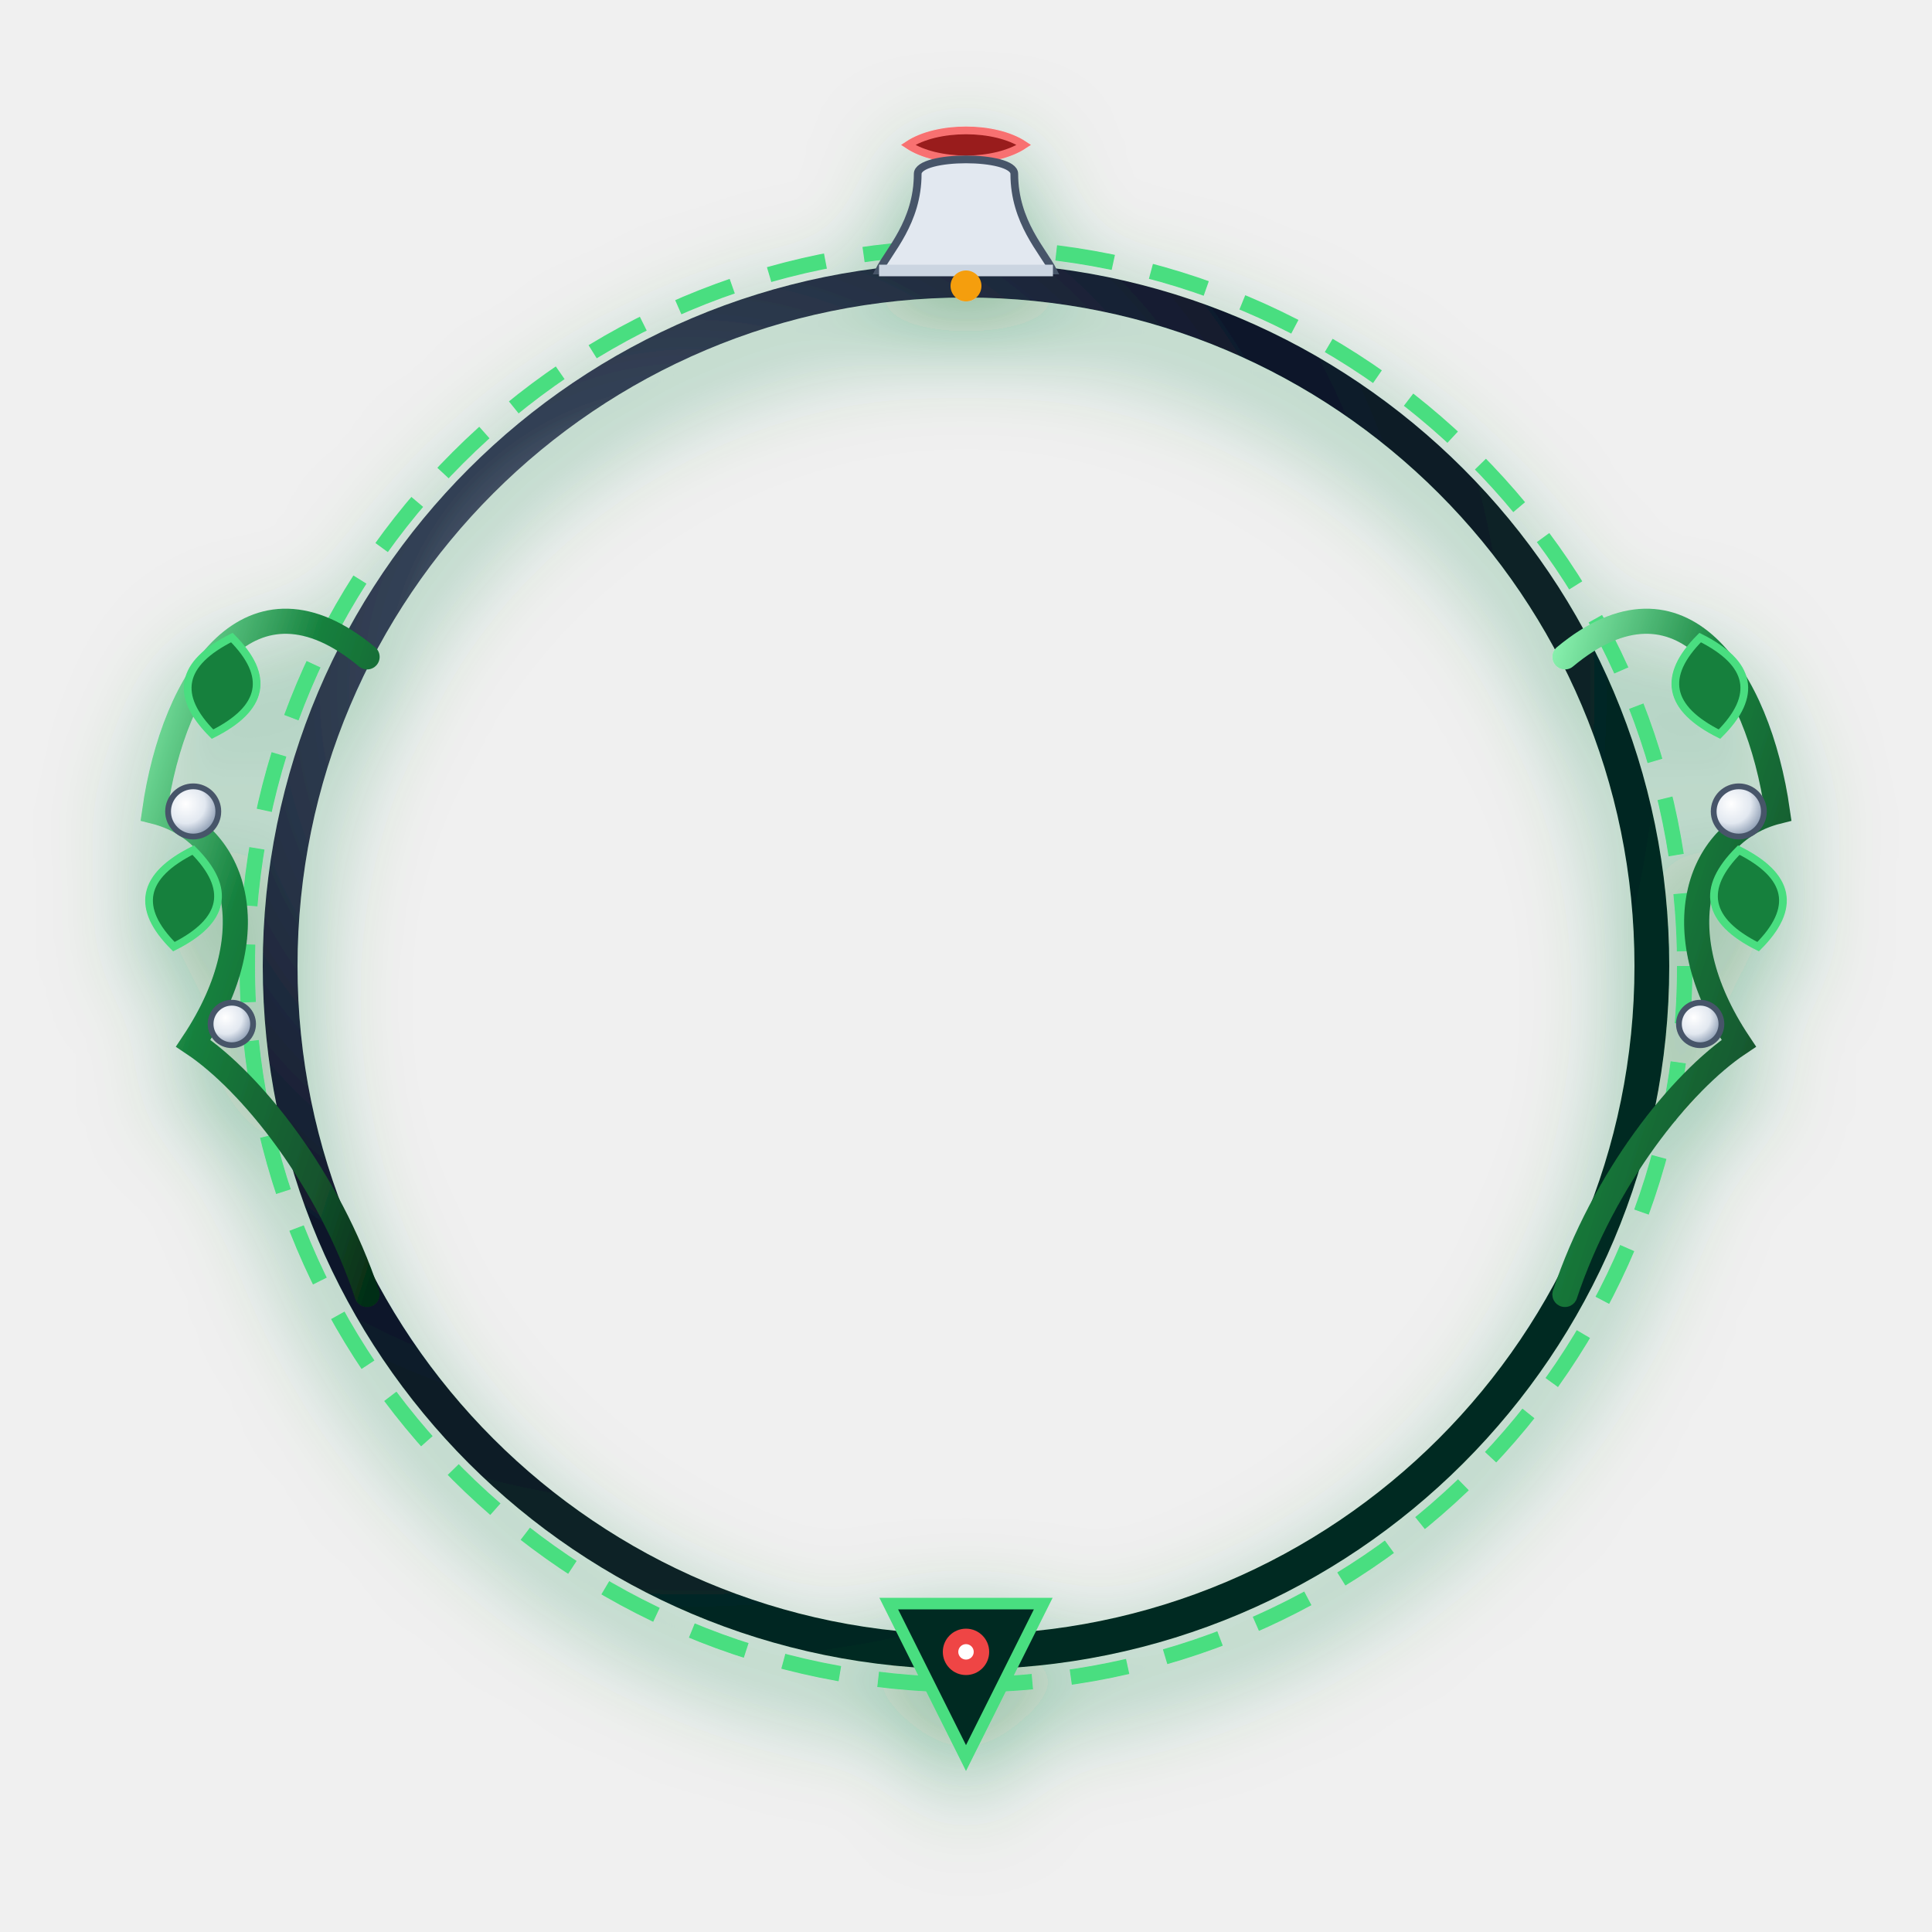
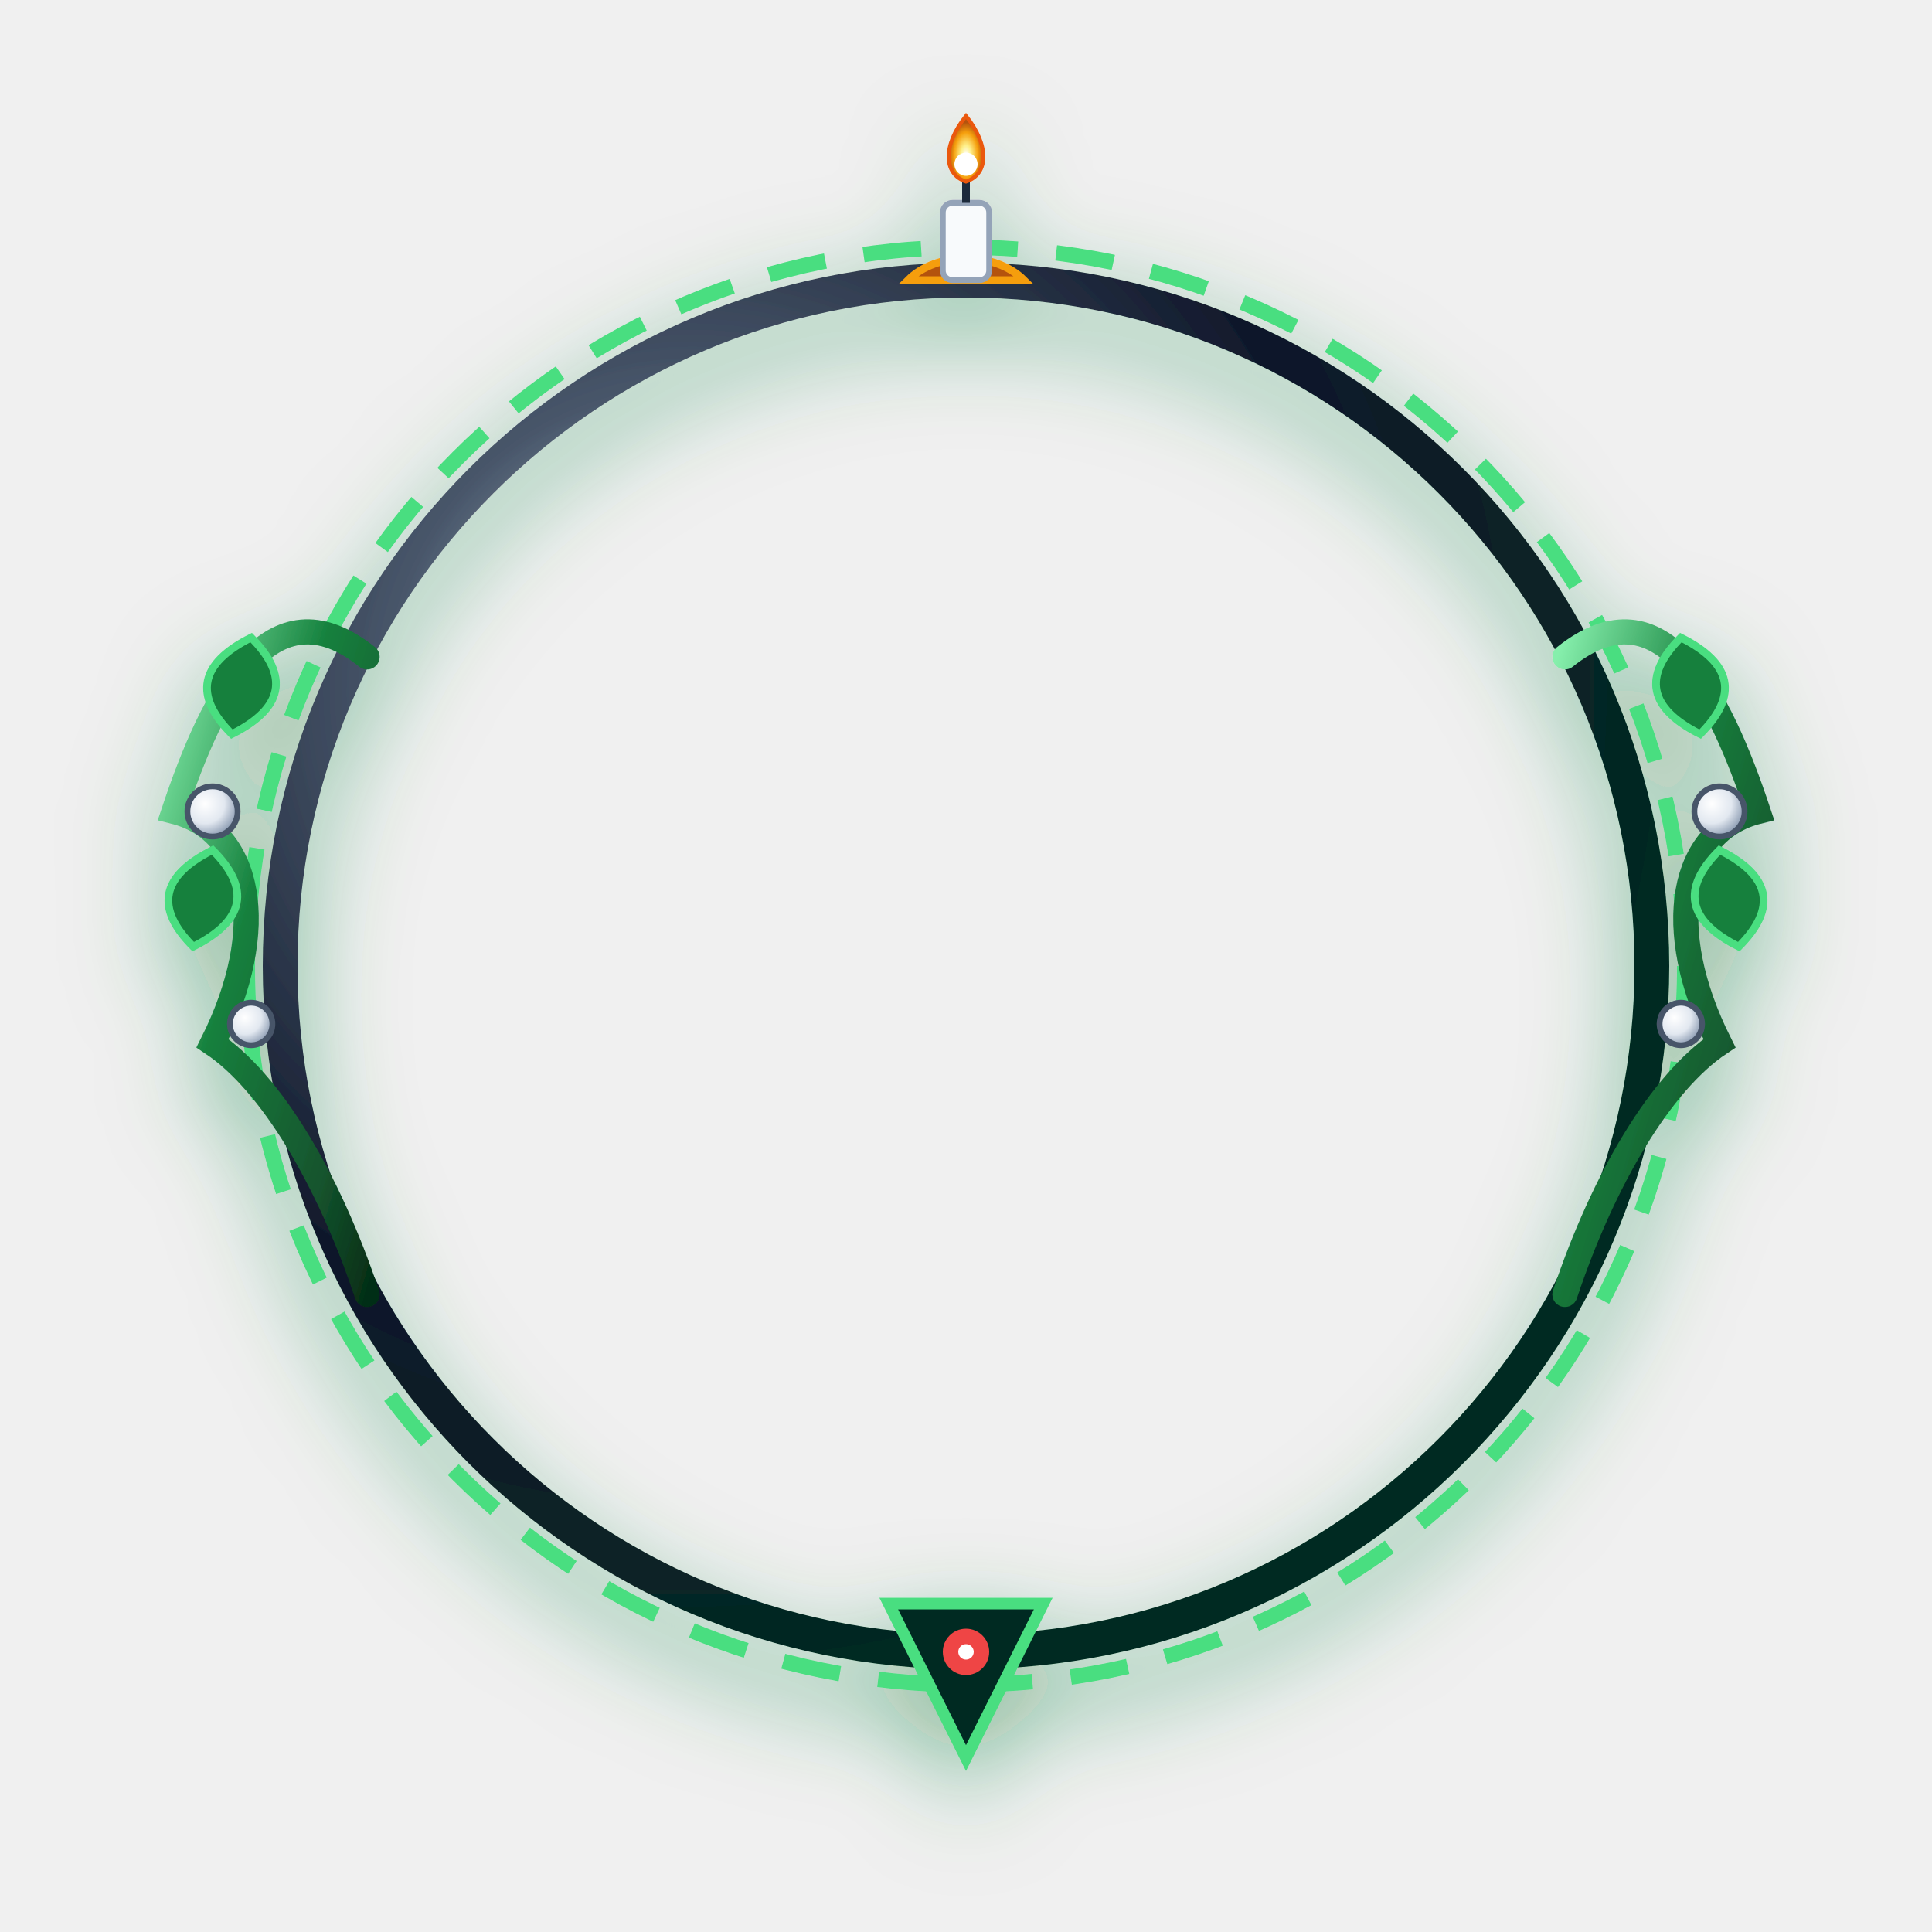
<svg xmlns="http://www.w3.org/2000/svg" viewBox="0 0 100 100" fill="none">
  <defs>
    <radialGradient id="mistletoeRing" cx="30%" cy="30%" r="75%">
      <stop offset="0%" stop-color="#cbd5e1" />
-       <stop offset="30%" stop-color="#334155" />
+       <stop offset="30%" stop-color="#475569" />
      <stop offset="65%" stop-color="#0f172a" />
      <stop offset="100%" stop-color="#022c22" />
    </radialGradient>
    <linearGradient id="mistletoeVine" x1="0" y1="0" x2="1" y2="1">
      <stop offset="0%" stop-color="#86efac" />
      <stop offset="40%" stop-color="#15803d" />
      <stop offset="80%" stop-color="#14532d" />
      <stop offset="100%" stop-color="#052e16" />
    </linearGradient>
    <radialGradient id="pearlBerry" cx="35%" cy="35%" r="65%">
      <stop offset="0%" stop-color="#ffffff" />
      <stop offset="60%" stop-color="#e2e8f0" />
      <stop offset="100%" stop-color="#94a3b8" />
    </radialGradient>
+     <radialGradient id="candleFlameGlow" cx="50%" cy="60%" r="50%">
+       <stop offset="0%" stop-color="#ffffff" />
+       <stop offset="30%" stop-color="#fef08a" />
+       <stop offset="70%" stop-color="#f59e0b" />
+       <stop offset="100%" stop-color="#b45309" />
+     </radialGradient>
    <filter id="mistletoeRelicShadow" x="-25%" y="-25%" width="150%" height="150%">
      <feDropShadow dx="0" dy="1.5" stdDeviation="1.5" flood-color="#000" flood-opacity="0.88" />
      <feDropShadow dx="0" dy="1.8" stdDeviation="2.5" flood-color="#15803d" flood-opacity="0.5" />
    </filter>
  </defs>
  <g filter="url(#mistletoeRelicShadow)">
    <circle cx="50" cy="50" r="35.5" stroke="url(#mistletoeRing)" stroke-width="1.8" />
    <circle cx="50" cy="50" r="37.2" stroke="#4ade80" stroke-width="0.8" stroke-dasharray="3 2" />
    <g stroke="url(#mistletoeVine)" stroke-linecap="round" fill="none">
-       <path d="M19,34 C13,29 9,35 8,42 C12,43 14,48 10,54 C13,56 17,61 19,67" stroke-width="1.3" />
-       <path d="M11,38 Q8,35 12,33 Q15,36 11,38 Z" fill="#15803d" stroke="#4ade80" stroke-width="0.4" />
-       <path d="M9,49 Q6,46 10,44 Q13,47 9,49 Z" fill="#15803d" stroke="#4ade80" stroke-width="0.4" />
-       <circle cx="10" cy="42" r="1.3" fill="url(#pearlBerry)" stroke="#475569" stroke-width="0.3" />
-       <circle cx="12" cy="53" r="1.1" fill="url(#pearlBerry)" stroke="#475569" stroke-width="0.3" />
+       <path d="M19,34 C14,30 11,36 9,42 C13,43 14,48 11,54 C14,56 17,61 19,67" stroke-width="1.3" />
+       <path d="M12,38 Q9,35 13,33 Q16,36 12,38 Z" fill="#15803d" stroke="#4ade80" stroke-width="0.4" />
+       <path d="M10,49 Q7,46 11,44 Q14,47 10,49 Z" fill="#15803d" stroke="#4ade80" stroke-width="0.4" />
+       <circle cx="11" cy="42" r="1.3" fill="url(#pearlBerry)" stroke="#475569" stroke-width="0.3" />
+       <circle cx="13" cy="53" r="1.1" fill="url(#pearlBerry)" stroke="#475569" stroke-width="0.3" />
    </g>
    <g stroke="url(#mistletoeVine)" stroke-linecap="round" fill="none">
-       <path d="M81,34 C87,29 91,35 92,42 C88,43 86,48 90,54 C87,56 83,61 81,67" stroke-width="1.3" />
-       <path d="M89,38 Q92,35 88,33 Q85,36 89,38 Z" fill="#15803d" stroke="#4ade80" stroke-width="0.4" />
-       <path d="M91,49 Q94,46 90,44 Q87,47 91,49 Z" fill="#15803d" stroke="#4ade80" stroke-width="0.4" />
-       <circle cx="90" cy="42" r="1.3" fill="url(#pearlBerry)" stroke="#475569" stroke-width="0.3" />
-       <circle cx="88" cy="53" r="1.1" fill="url(#pearlBerry)" stroke="#475569" stroke-width="0.3" />
+       <path d="M81,34 C86,30 89,36 91,42 C87,43 86,48 89,54 C86,56 83,61 81,67" stroke-width="1.3" />
+       <path d="M88,38 Q91,35 87,33 Q84,36 88,38 Z" fill="#15803d" stroke="#4ade80" stroke-width="0.4" />
+       <path d="M90,49 Q93,46 89,44 Q86,47 90,49 Z" fill="#15803d" stroke="#4ade80" stroke-width="0.4" />
+       <circle cx="89" cy="42" r="1.3" fill="url(#pearlBerry)" stroke="#475569" stroke-width="0.3" />
+       <circle cx="87" cy="53" r="1.1" fill="url(#pearlBerry)" stroke="#475569" stroke-width="0.3" />
    </g>
    <polygon points="50,91 46,83 54,83" fill="#022c22" stroke="#4ade80" stroke-width="0.6" />
    <circle cx="50" cy="85.5" r="1.2" fill="#ef4444" />
    <circle cx="50" cy="85.5" r="0.4" fill="#ffffff" />
    <g transform="translate(50, 11)">
-       <path d="M-3,-3.5 C-1.5,-4.5 1.5,-4.5 3,-3.5 C1.5,-2.5 -1.5,-2.5 -3,-3.5 Z" fill="#991b1b" stroke="#f87171" stroke-width="0.4" />
+       <path d="M-3,3.5 C-1.5,2 1.5,2 3,3.5 Z" fill="#b45309" stroke="#f59e0b" stroke-width="0.4" />
+       <rect x="-1.2" y="-0.5" width="2.4" height="4" rx="0.5" fill="#f8fafc" stroke="#94a3b8" stroke-width="0.3" />
+       <line x1="0" y1="-0.5" x2="0" y2="-1.8" stroke="#1e293b" stroke-width="0.4" />
      <g>
-         <path d="M-2.5,-2 C-2.5,-3 2.5,-3 2.5,-2 C2.5,0.5 4,2 4.5,3 L-4.5,3 C-4,2 -2.5,0.5 -2.5,-2 Z" fill="#e2e8f0" stroke="#475569" stroke-width="0.4" />
-         <line x1="-4.5" y1="3" x2="4.5" y2="3" stroke="#cbd5e1" stroke-width="0.6" />
-         <circle cx="0" cy="3.8" r="0.8" fill="#f59e0b" />
-         <animateTransform attributeName="transform" type="rotate" values="0 0,-3; 14 0,-3; -14 0,-3; 8 0,-3; -8 0,-3; 0 0,-3; 0 0,-3" keyTimes="0; 0.05; 0.10; 0.15; 0.20; 0.25; 1" dur="7.5s" repeatCount="indefinite" />
+         <path d="M0,-5 C-1.2,-3.5 -1.2,-2 0,-1.6 C1.2,-2 1.2,-3.5 0,-5 Z" fill="url(#candleFlameGlow)" stroke="#ea580c" stroke-width="0.2" />
+         <circle cx="0" cy="-2.5" r="0.6" fill="#ffffff" />
+         <animateTransform attributeName="transform" type="scale" values="1 1; 1 1; 1.25 1.3; 0.85 0.9; 1.15 1.2; 1 1; 1 1" keyTimes="0; 0.45; 0.50; 0.54; 0.58; 0.64; 1" dur="7.0s" repeatCount="indefinite" />
      </g>
+       <circle cx="0" cy="-2.5" r="2.8" fill="#fef08a" opacity="0">
+         <animate attributeName="opacity" values="0; 0; 0.5; 0.1; 0.4; 0; 0" keyTimes="0; 0.45; 0.50; 0.54; 0.58; 0.64; 1" dur="7.0s" repeatCount="indefinite" />
+       </circle>
    </g>
  </g>
</svg>
